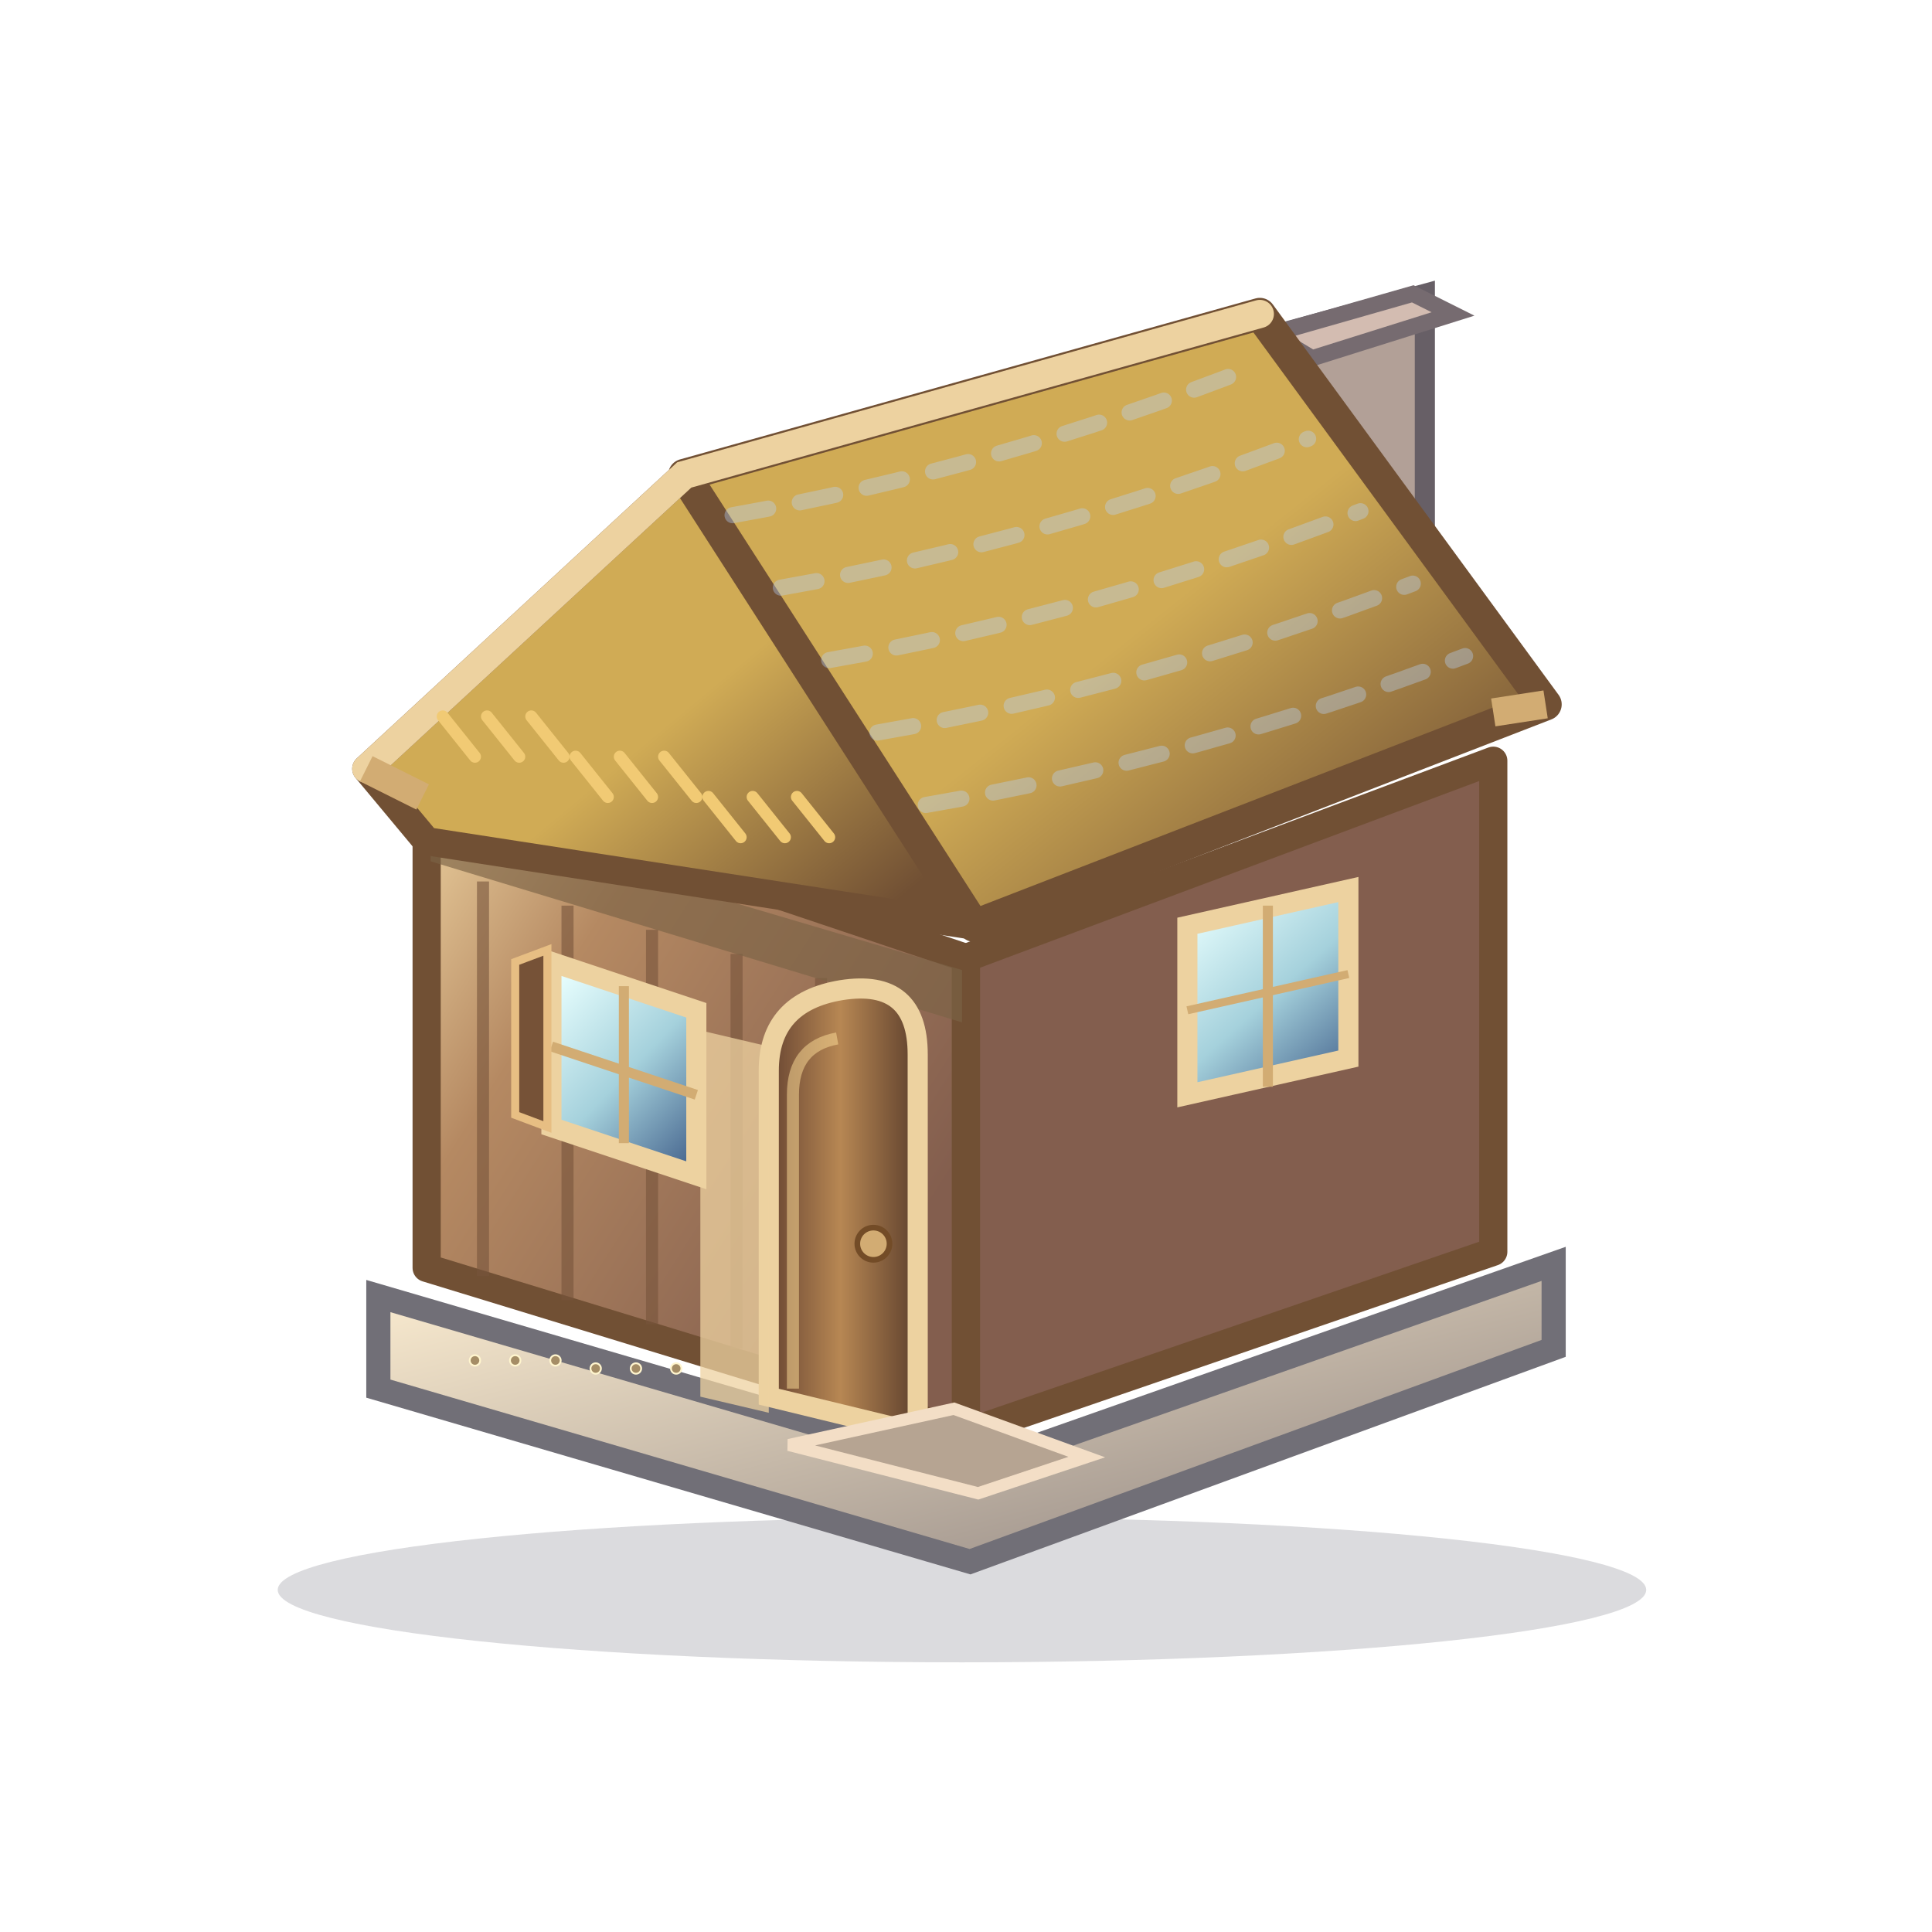
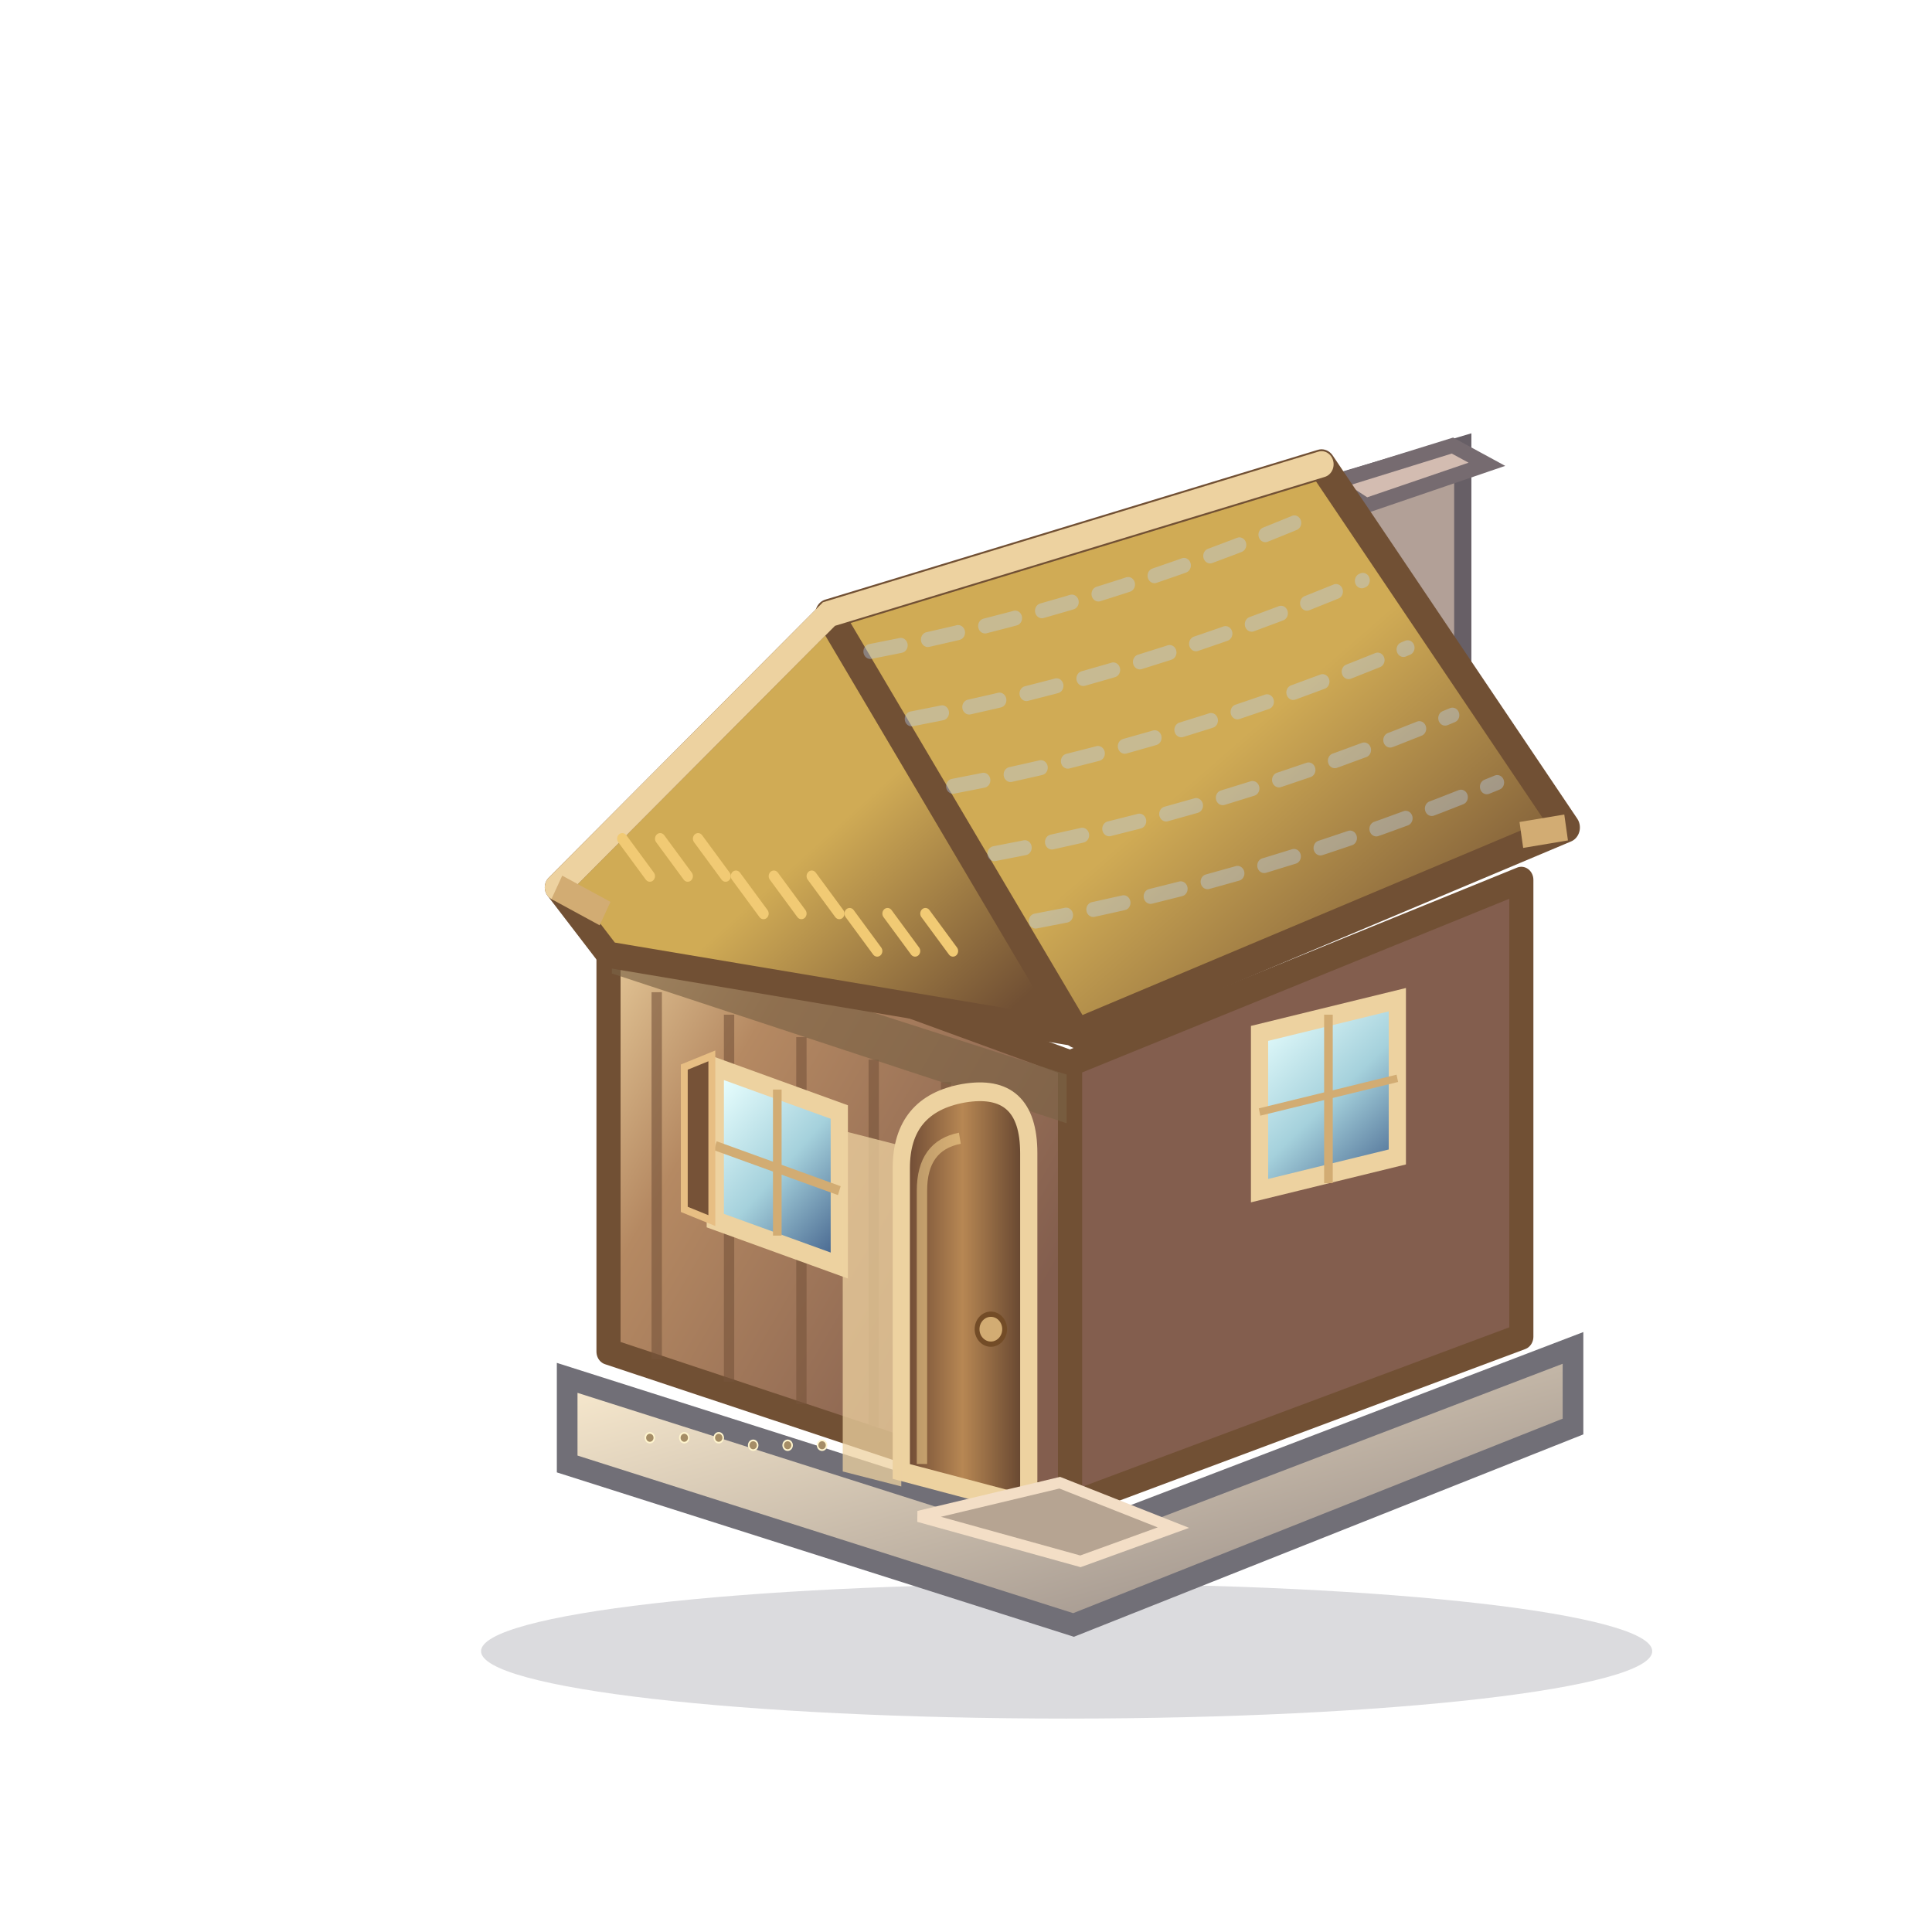
- <svg xmlns="http://www.w3.org/2000/svg" width="512" height="512" viewBox="0 0 480 460" fill="none" role="img" aria-label="Embryon house level 6">
+ <svg xmlns="http://www.w3.org/2000/svg" width="512" height="512" viewBox="0 -56 480 516" fill="none" role="img" aria-label="Embryon house level 6">
  <defs>
    <linearGradient id="wall" x1="0" x2=".9" y1="0" y2=".7">
      <stop stop-color="#edd2a0" />
      <stop offset=".34" stop-color="#b58962" />
      <stop offset="1" stop-color="#835e4e" />
    </linearGradient>
    <linearGradient id="roof" x1=".1" x2="1" y1="0" y2=".8">
      <stop stop-color="#d0ab55" />
      <stop offset=".55" stop-color="#d0ab55" />
      <stop offset="1" stop-color="#715034" />
    </linearGradient>
    <linearGradient id="glass" x1=".2" x2=".9" y1="0" y2="1">
      <stop stop-color="#e4fcfc" />
      <stop offset=".5" stop-color="#a5d1dc" />
      <stop offset="1" stop-color="#46658e" />
    </linearGradient>
    <linearGradient id="door" x1="0" x2="1">
      <stop stop-color="#684532" />
      <stop offset=".48" stop-color="#b78753" />
      <stop offset="1" stop-color="#5e402d" />
    </linearGradient>
    <linearGradient id="stone" x1="0" x2="1" y1="0" y2="1">
      <stop stop-color="#fff0d3" />
      <stop offset="1" stop-color="#8c817e" />
    </linearGradient>
    <filter id="glow">
      <feGaussianBlur stdDeviation="3" />
    </filter>
  </defs>
-   <ellipse cx="239" cy="385" rx="170" ry="18" fill="#1a1a2b" opacity=".16" />
-   <path d="M94 312 241 355 386 304 386 325 241 378 94 335Z" fill="url(#stone)" stroke="#716f77" stroke-width="6" />
-   <path d="M106 183 240 228 240 346 106 305Z" fill="url(#wall)" stroke="#715034" stroke-width="7" stroke-linejoin="round" />
-   <path d="M240 228 371 179 371 301 240 346Z" fill="#835e4e" stroke="#715034" stroke-width="7" stroke-linejoin="round" />
-   <path d="M120 209v98" stroke="#76533b" stroke-width="3" opacity=".6" />
-   <path d="M141 215v98" stroke="#76533b" stroke-width="3" opacity=".6" />
-   <path d="M162 221v98" stroke="#76533b" stroke-width="3" opacity=".6" />
-   <path d="M183 227v98" stroke="#76533b" stroke-width="3" opacity=".6" />
-   <path d="M204 233v98" stroke="#76533b" stroke-width="3" opacity=".6" />
-   <path d="M225 239v98" stroke="#76533b" stroke-width="3" opacity=".6" />
-   <path d="M107 192 239 231 239 244 107 204Z" fill="#7b6345" opacity=".65" />
-   <path d="M191 337v-81q0-17 18-20 19-3 19 16v94Z" fill="url(#door)" stroke="#edd2a0" stroke-width="5" />
-   <path d="M197 335v-73q0-12 11-14" stroke="#ffdf9a" stroke-width="3" opacity=".5" />
-   <circle cx="217" cy="299" r="4" fill="#d2ac73" stroke="#734c27" stroke-width="1.4" />
-   <path d="M196 349 243 361 270 352 237 340Z" fill="#b6a492" stroke="#f3dec6" stroke-width="3" />
-   <g>
-     <path d="M295 220 l40 -9 v42 l-40 9 Z" fill="url(#glass)" stroke="#edd2a0" stroke-width="5" />
-     <path d="M315 215v45" stroke="#d2ac73" stroke-width="2.5" />
-     <path d="M295 241l40 -9" stroke="#d2ac73" stroke-width="2" />
+   <g transform="translate(47 0) scale(.92 1)">
+     <ellipse cx="239" cy="385" rx="170" ry="18" fill="#1a1a2b" opacity=".16" />
+     <path d="M94 312 241 355 386 304 386 325 241 378 94 335Z" fill="url(#stone)" stroke="#716f77" stroke-width="6" />
+     <path d="M106 183 240 228 240 346 106 305Z" fill="url(#wall)" stroke="#715034" stroke-width="7" stroke-linejoin="round" />
+     <path d="M240 228 371 179 371 301 240 346Z" fill="#835e4e" stroke="#715034" stroke-width="7" stroke-linejoin="round" />
+     <path d="M120 209v98" stroke="#76533b" stroke-width="3" opacity=".6" />
+     <path d="M141 215v98" stroke="#76533b" stroke-width="3" opacity=".6" />
+     <path d="M162 221v98" stroke="#76533b" stroke-width="3" opacity=".6" />
+     <path d="M183 227v98" stroke="#76533b" stroke-width="3" opacity=".6" />
+     <path d="M204 233v98" stroke="#76533b" stroke-width="3" opacity=".6" />
+     <path d="M225 239v98" stroke="#76533b" stroke-width="3" opacity=".6" />
+     <path d="M107 192 239 231 239 244 107 204Z" fill="#7b6345" opacity=".65" />
+     <path d="M191 337v-81q0-17 18-20 19-3 19 16v94Z" fill="url(#door)" stroke="#edd2a0" stroke-width="5" />
+     <path d="M197 335v-73q0-12 11-14" stroke="#ffdf9a" stroke-width="3" opacity=".5" />
+     <circle cx="217" cy="299" r="4" fill="#d2ac73" stroke="#734c27" stroke-width="1.4" />
+     <path d="M196 349 243 361 270 352 237 340Z" fill="#b6a492" stroke="#f3dec6" stroke-width="3" />
+     <g>
+       <path d="M295 220 l40 -9 v42 l-40 9 Z" fill="url(#glass)" stroke="#edd2a0" stroke-width="5" />
+       <path d="M315 215v45" stroke="#d2ac73" stroke-width="2.5" />
+       <path d="M295 241l40 -9" stroke="#d2ac73" stroke-width="2" />
+     </g>
+     <path d="M137 229 173 241 173 282 137 270Z" fill="url(#glass)" stroke="#edd2a0" stroke-width="5" />
+     <path d="M155 235v39M137 250l36 12" stroke="#d2ac73" stroke-width="2.5" />
+     <path d="M128 229l8-3v44l-8-3Z" fill="#765237" stroke="#e7be83" stroke-width="2" />
+     <path d="M174 246 191 250v91l-17-4Z" fill="#edd2a0" opacity=".75" />
+     <path d="M321 114v-42l33-9v66Z" fill="#b2a097" stroke="#675f66" stroke-width="5" />
+     <path d="M316 73l35-10 10 5-35 11Z" fill="#d3bcb1" stroke="#766b70" stroke-width="4" />
+     <path d="M91 181 170 108 242 220 106 199Z" fill="url(#roof)" stroke="#715034" stroke-width="7" stroke-linejoin="round" />
+     <path d="M170 108 313 68 384 165 242 220Z" fill="url(#roof)" stroke="#715034" stroke-width="8" stroke-linejoin="round" />
+     <path d="M91 181 170 108 313 68" stroke="#edd2a0" stroke-width="7" stroke-linecap="round" />
+     <path d="M182 118 Q247 106.5 312 81" stroke="#b7d7ff" stroke-opacity="0.36" stroke-width="4" stroke-linecap="round" stroke-dasharray="9 8" />
+     <path d="M194 136 Q259.5 124.5 325 99" stroke="#b7d7ff" stroke-opacity="0.36" stroke-width="4" stroke-linecap="round" stroke-dasharray="9 8" />
+     <path d="M206 154 Q272 142.5 338 117" stroke="#b7d7ff" stroke-opacity="0.36" stroke-width="4" stroke-linecap="round" stroke-dasharray="9 8" />
+     <path d="M218 172 Q284.5 160.5 351 135" stroke="#b7d7ff" stroke-opacity="0.36" stroke-width="4" stroke-linecap="round" stroke-dasharray="9 8" />
+     <path d="M230 190 Q297 178.5 364 153" stroke="#b7d7ff" stroke-opacity="0.36" stroke-width="4" stroke-linecap="round" stroke-dasharray="9 8" />
+     <path d="M110 168l8 10" stroke="#f1ca74" stroke-width="3" stroke-linecap="round" />
+     <path d="M121 168l8 10" stroke="#f1ca74" stroke-width="3" stroke-linecap="round" />
+     <path d="M132 168l8 10" stroke="#f1ca74" stroke-width="3" stroke-linecap="round" />
+     <path d="M143 178l8 10" stroke="#f1ca74" stroke-width="3" stroke-linecap="round" />
+     <path d="M154 178l8 10" stroke="#f1ca74" stroke-width="3" stroke-linecap="round" />
+     <path d="M165 178l8 10" stroke="#f1ca74" stroke-width="3" stroke-linecap="round" />
+     <path d="M176 188l8 10" stroke="#f1ca74" stroke-width="3" stroke-linecap="round" />
+     <path d="M187 188l8 10" stroke="#f1ca74" stroke-width="3" stroke-linecap="round" />
+     <path d="M198 188l8 10" stroke="#f1ca74" stroke-width="3" stroke-linecap="round" />
+     <path d="M91 181 105 188M371 167 384 165" stroke="#d2ac73" stroke-width="7" />
+     <circle cx="118" cy="328" r="1.3" fill="#a58d66" stroke="#fff5ce" stroke-width=".45" />
+     <circle cx="128" cy="328" r="1.3" fill="#a58d66" stroke="#fff5ce" stroke-width=".45" />
+     <circle cx="138" cy="328" r="1.3" fill="#a58d66" stroke="#fff5ce" stroke-width=".45" />
+     <circle cx="148" cy="330" r="1.3" fill="#a58d66" stroke="#fff5ce" stroke-width=".45" />
+     <circle cx="158" cy="330" r="1.3" fill="#a58d66" stroke="#fff5ce" stroke-width=".45" />
+     <circle cx="168" cy="330" r="1.3" fill="#a58d66" stroke="#fff5ce" stroke-width=".45" />
  </g>
-   <path d="M137 229 173 241 173 282 137 270Z" fill="url(#glass)" stroke="#edd2a0" stroke-width="5" />
-   <path d="M155 235v39M137 250l36 12" stroke="#d2ac73" stroke-width="2.5" />
-   <path d="M128 229l8-3v44l-8-3Z" fill="#765237" stroke="#e7be83" stroke-width="2" />
-   <path d="M174 246 191 250v91l-17-4Z" fill="#edd2a0" opacity=".75" />
-   <path d="M321 114v-42l33-9v66Z" fill="#b2a097" stroke="#675f66" stroke-width="5" />
-   <path d="M316 73l35-10 10 5-35 11Z" fill="#d3bcb1" stroke="#766b70" stroke-width="4" />
-   <path d="M91 181 170 108 242 220 106 199Z" fill="url(#roof)" stroke="#715034" stroke-width="7" stroke-linejoin="round" />
-   <path d="M170 108 313 68 384 165 242 220Z" fill="url(#roof)" stroke="#715034" stroke-width="8" stroke-linejoin="round" />
-   <path d="M91 181 170 108 313 68" stroke="#edd2a0" stroke-width="7" stroke-linecap="round" />
-   <path d="M182 118 Q247 106.5 312 81" stroke="#b7d7ff" stroke-opacity="0.36" stroke-width="4" stroke-linecap="round" stroke-dasharray="9 8" />
-   <path d="M194 136 Q259.5 124.5 325 99" stroke="#b7d7ff" stroke-opacity="0.36" stroke-width="4" stroke-linecap="round" stroke-dasharray="9 8" />
-   <path d="M206 154 Q272 142.5 338 117" stroke="#b7d7ff" stroke-opacity="0.36" stroke-width="4" stroke-linecap="round" stroke-dasharray="9 8" />
-   <path d="M218 172 Q284.5 160.5 351 135" stroke="#b7d7ff" stroke-opacity="0.36" stroke-width="4" stroke-linecap="round" stroke-dasharray="9 8" />
-   <path d="M230 190 Q297 178.5 364 153" stroke="#b7d7ff" stroke-opacity="0.36" stroke-width="4" stroke-linecap="round" stroke-dasharray="9 8" />
-   <path d="M110 168l8 10" stroke="#f1ca74" stroke-width="3" stroke-linecap="round" />
-   <path d="M121 168l8 10" stroke="#f1ca74" stroke-width="3" stroke-linecap="round" />
-   <path d="M132 168l8 10" stroke="#f1ca74" stroke-width="3" stroke-linecap="round" />
-   <path d="M143 178l8 10" stroke="#f1ca74" stroke-width="3" stroke-linecap="round" />
-   <path d="M154 178l8 10" stroke="#f1ca74" stroke-width="3" stroke-linecap="round" />
-   <path d="M165 178l8 10" stroke="#f1ca74" stroke-width="3" stroke-linecap="round" />
-   <path d="M176 188l8 10" stroke="#f1ca74" stroke-width="3" stroke-linecap="round" />
-   <path d="M187 188l8 10" stroke="#f1ca74" stroke-width="3" stroke-linecap="round" />
-   <path d="M198 188l8 10" stroke="#f1ca74" stroke-width="3" stroke-linecap="round" />
-   <path d="M91 181 105 188M371 167 384 165" stroke="#d2ac73" stroke-width="7" />
-   <circle cx="118" cy="328" r="1.3" fill="#a58d66" stroke="#fff5ce" stroke-width=".45" />
-   <circle cx="128" cy="328" r="1.3" fill="#a58d66" stroke="#fff5ce" stroke-width=".45" />
-   <circle cx="138" cy="328" r="1.3" fill="#a58d66" stroke="#fff5ce" stroke-width=".45" />
-   <circle cx="148" cy="330" r="1.3" fill="#a58d66" stroke="#fff5ce" stroke-width=".45" />
-   <circle cx="158" cy="330" r="1.3" fill="#a58d66" stroke="#fff5ce" stroke-width=".45" />
-   <circle cx="168" cy="330" r="1.3" fill="#a58d66" stroke="#fff5ce" stroke-width=".45" />
</svg>
